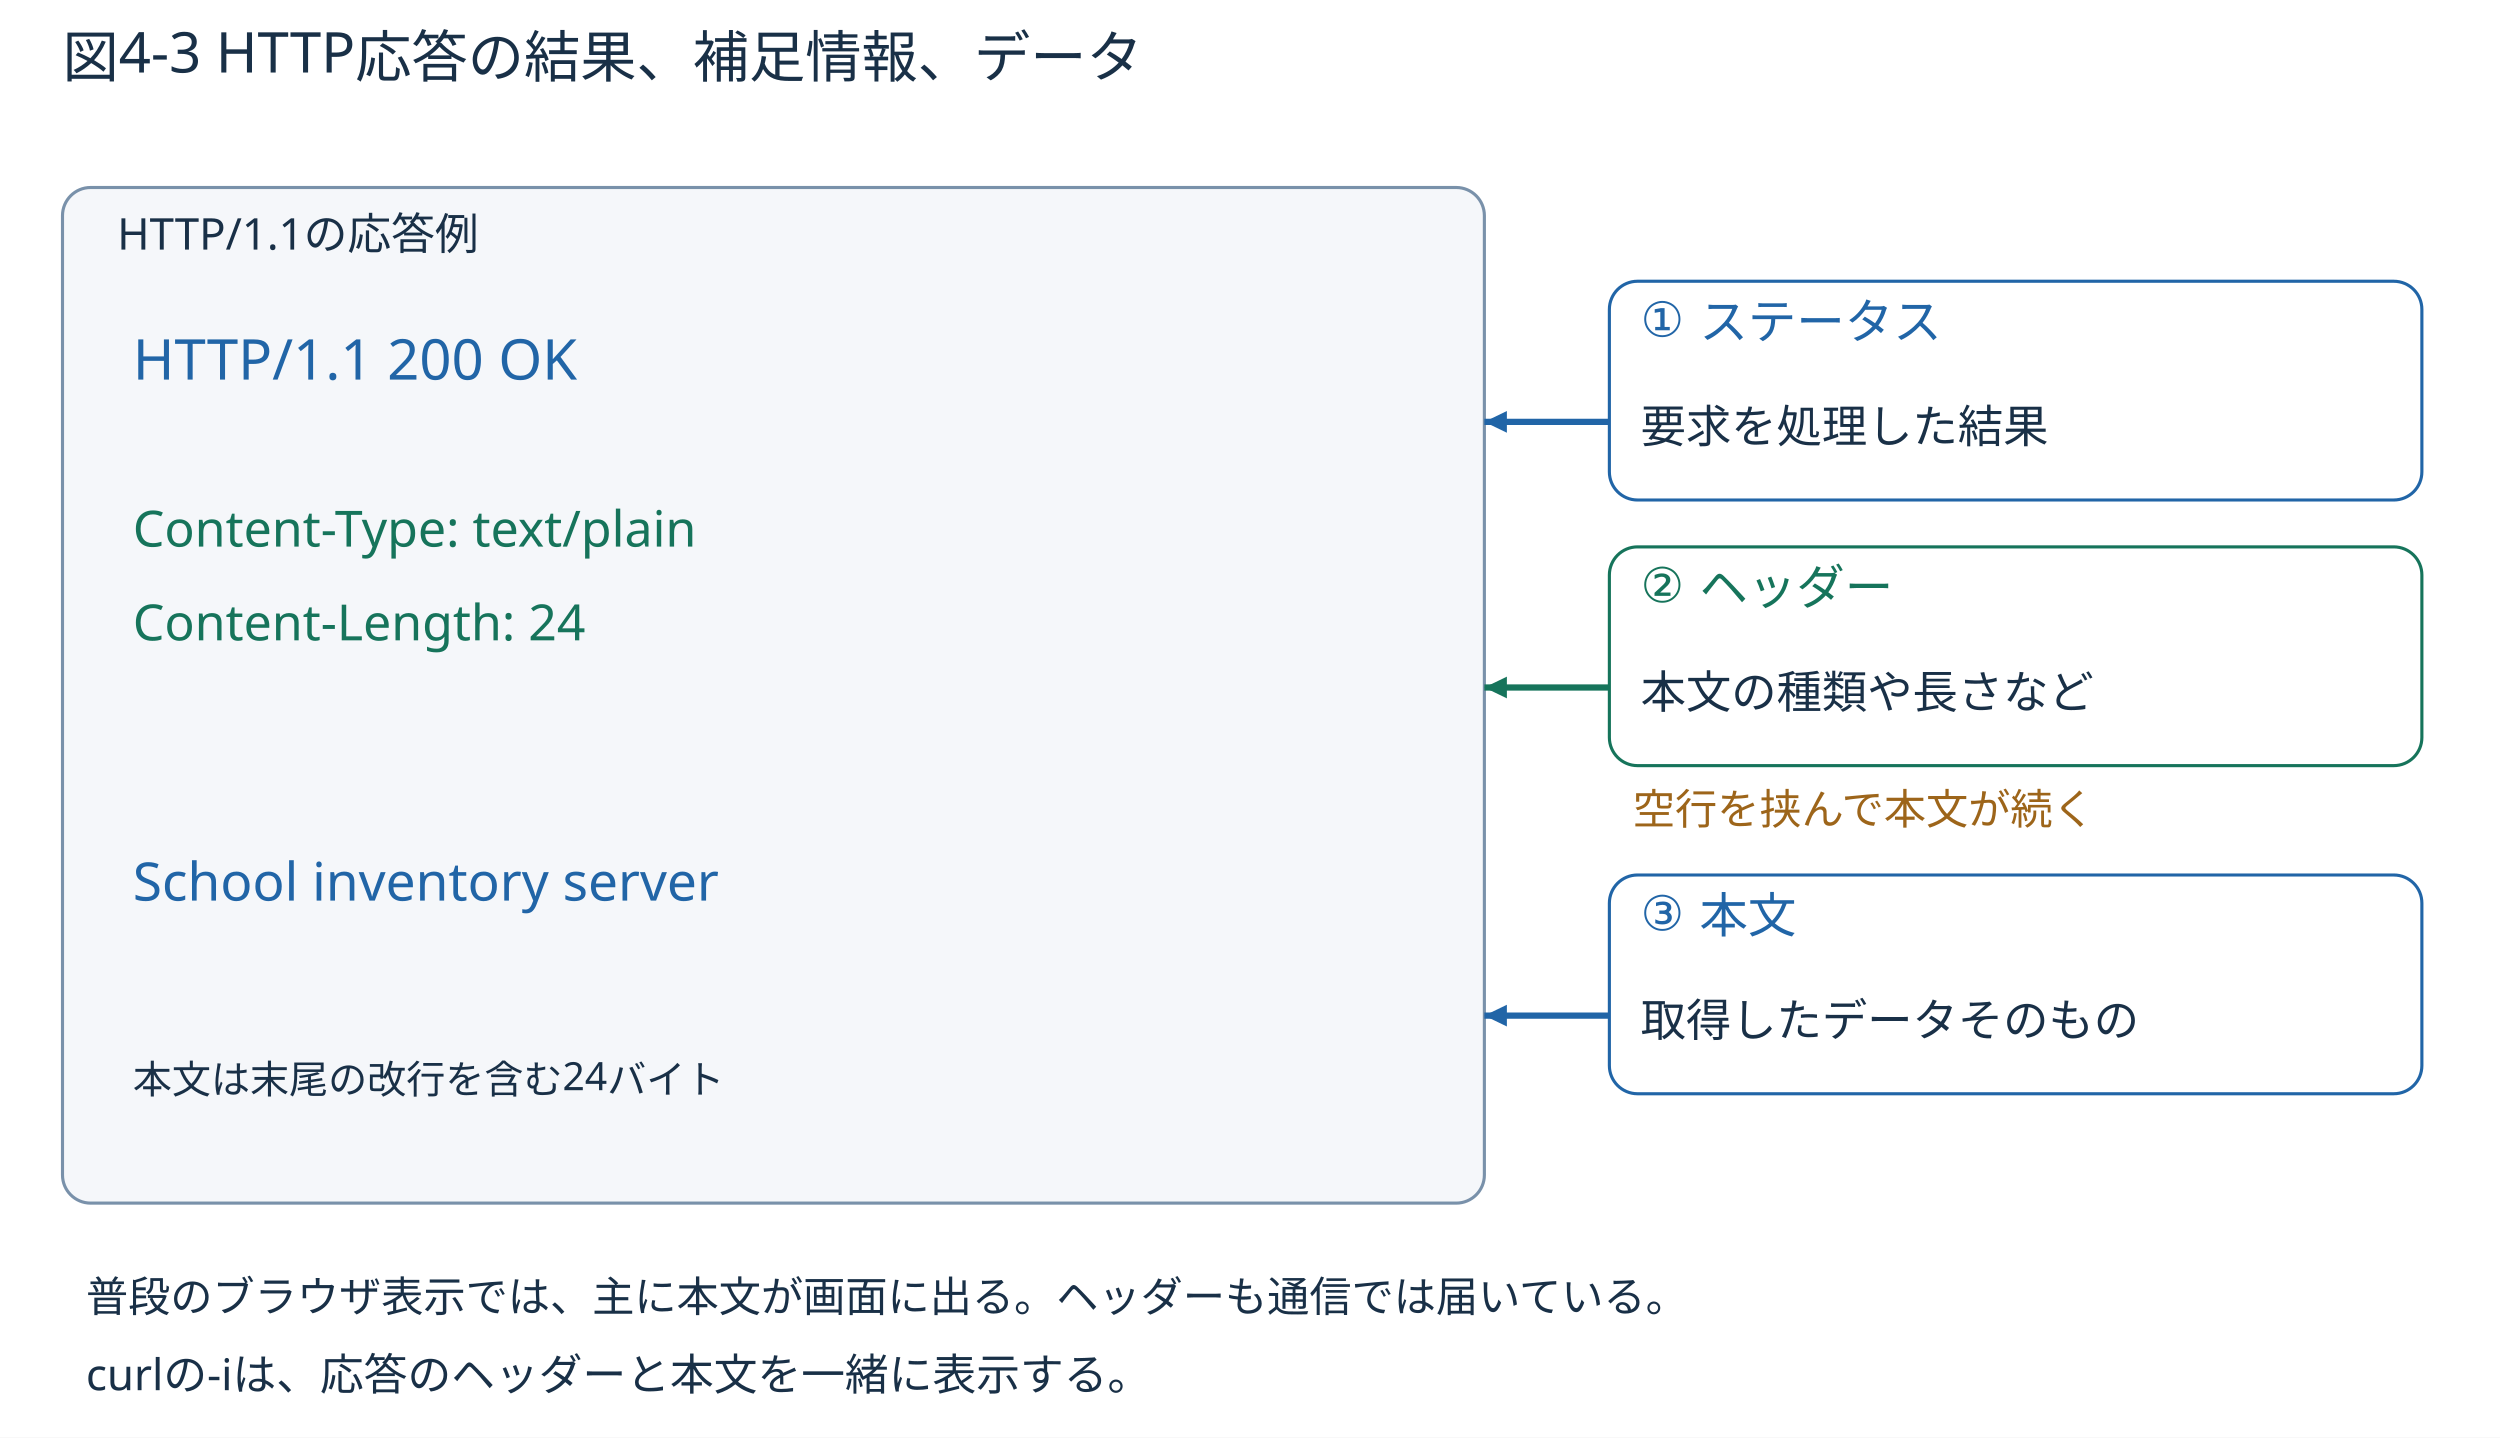
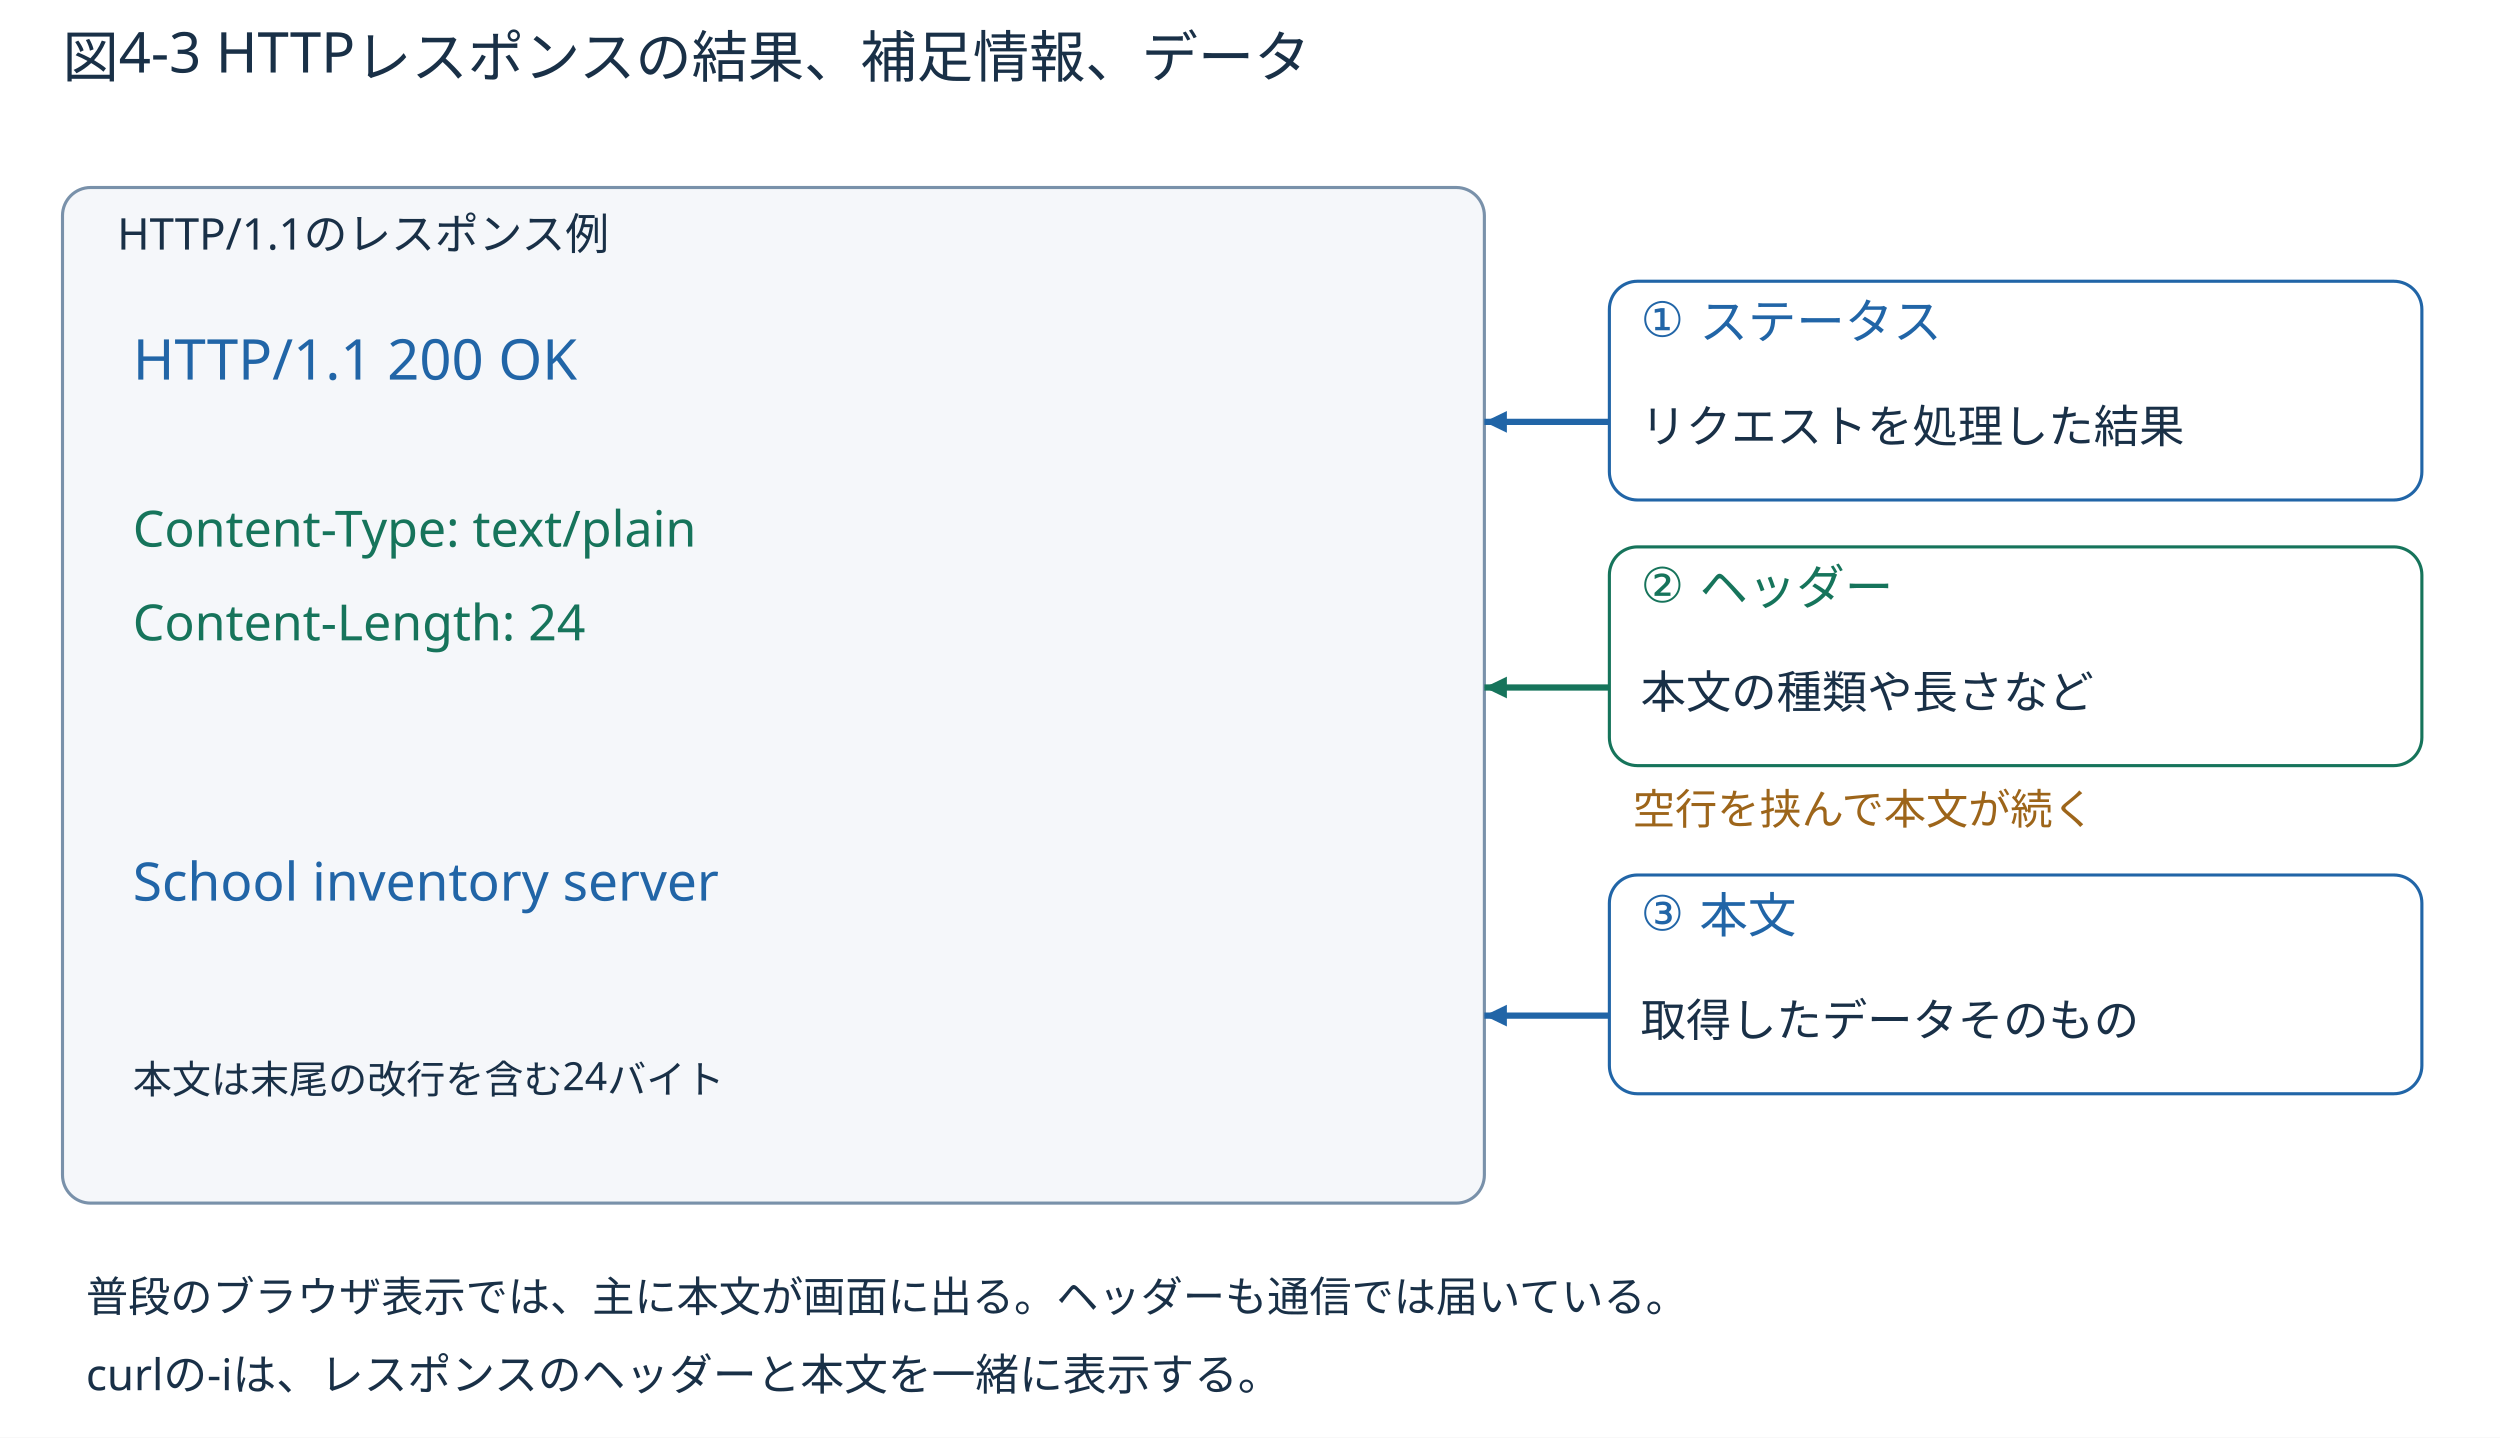
<svg xmlns="http://www.w3.org/2000/svg" width="1600" height="920" viewBox="0 0 1600 920" role="img">
  <rect width="100%" height="100%" fill="white" />
-   <text x="40" y="18" fill="#193047" font-family="Noto Sans JP, sans-serif" font-size="36" dominant-baseline="text-before-edge" text-anchor="start">図4-3  HTTP応答の結果、補足情報、データ</text>
+   <text x="40" y="18" fill="#193047" font-family="Noto Sans JP, sans-serif" font-size="36" dominant-baseline="text-before-edge" text-anchor="start">図4-3  HTTPレスポンスの結果、補足情報、データ</text>
  <rect x="40" y="120" width="910" height="650" rx="18" fill="#f5f7fa" stroke="#7991aa" stroke-width="2" />
-   <text x="75" y="138" fill="#193047" font-family="Noto Sans JP, sans-serif" font-size="28" dominant-baseline="text-before-edge" text-anchor="start">HTTP/1.1の応答例</text>
+   <text x="75" y="138" fill="#193047" font-family="Noto Sans JP, sans-serif" font-size="28" dominant-baseline="text-before-edge" text-anchor="start">HTTP/1.1のレスポンス例</text>
  <text x="85" y="215" fill="#2165a7" font-family="Noto Sans JP, sans-serif" font-size="36" dominant-baseline="text-before-edge" text-anchor="start">HTTP/1.1 200 OK</text>
  <text x="85" y="325" fill="#16745b" font-family="Noto Sans JP, sans-serif" font-size="32" dominant-baseline="text-before-edge" text-anchor="start">Content-Type: text/plain</text>
  <text x="85" y="385" fill="#16745b" font-family="Noto Sans JP, sans-serif" font-size="32" dominant-baseline="text-before-edge" text-anchor="start">Content-Length: 24</text>
  <text x="85" y="550" fill="#2165a7" font-family="Noto Sans JP, sans-serif" font-size="34" dominant-baseline="text-before-edge" text-anchor="start">School inventory server</text>
  <text x="85" y="678" fill="#193047" font-family="Noto Sans JP, sans-serif" font-size="25" dominant-baseline="text-before-edge" text-anchor="start">本文は末尾の改行を含む24バイト</text>
  <rect x="1030" y="180" width="520" height="140" rx="18" fill="#ffffff" stroke="#2165a7" stroke-width="2" />
  <text x="1050" y="194" fill="#2165a7" font-family="Noto Sans JP, sans-serif" font-size="31" dominant-baseline="text-before-edge" text-anchor="start">① ステータス</text>
-   <text x="1050" y="258" fill="#193047" font-family="Noto Sans JP, sans-serif" font-size="29" dominant-baseline="text-before-edge" text-anchor="start">要求を処理した結果</text>
+   <text x="1050" y="258" fill="#193047" font-family="Noto Sans JP, sans-serif" font-size="29" dominant-baseline="text-before-edge" text-anchor="start">リクエストを処理した結果</text>
  <polyline points="1030,270 950,270" fill="none" stroke="#2165a7" stroke-width="4" />
  <polygon points="950,270 964.407,263.041 964.407,276.959" fill="#2165a7" />
  <rect x="1030" y="350" width="520" height="140" rx="18" fill="#ffffff" stroke="#16745b" stroke-width="2" />
  <text x="1050" y="364" fill="#16745b" font-family="Noto Sans JP, sans-serif" font-size="31" dominant-baseline="text-before-edge" text-anchor="start">② ヘッダー</text>
  <text x="1050" y="428" fill="#193047" font-family="Noto Sans JP, sans-serif" font-size="29" dominant-baseline="text-before-edge" text-anchor="start">本文の種類や長さなど</text>
  <polyline points="1030,440 950,440" fill="none" stroke="#16745b" stroke-width="4" />
  <polygon points="950,440 964.407,433.041 964.407,446.959" fill="#16745b" />
  <rect x="1030" y="560" width="520" height="140" rx="18" fill="#ffffff" stroke="#2165a7" stroke-width="2" />
  <text x="1050" y="574" fill="#2165a7" font-family="Noto Sans JP, sans-serif" font-size="31" dominant-baseline="text-before-edge" text-anchor="start">③ 本文</text>
  <text x="1050" y="638" fill="#193047" font-family="Noto Sans JP, sans-serif" font-size="29" dominant-baseline="text-before-edge" text-anchor="start">取得したデータそのもの</text>
  <polyline points="1030,650 950,650" fill="none" stroke="#2165a7" stroke-width="4" />
  <polygon points="950,650 964.407,643.041 964.407,656.959" fill="#2165a7" />
  <text x="1045" y="504" fill="#9d651a" font-family="Noto Sans JP, sans-serif" font-size="27" dominant-baseline="text-before-edge" text-anchor="start">空行を挟んで本文が続く</text>
  <text x="55" y="816" fill="#193047" font-family="Noto Sans JP, sans-serif" font-size="27" dominant-baseline="text-before-edge" text-anchor="start">普段のブラウザ表示では、主に本文が画面に出る。ヘッダーも通信では届いている。</text>
-   <text x="55" y="868" fill="#193047" font-family="Noto Sans JP, sans-serif" font-size="28" dominant-baseline="text-before-edge" text-anchor="start">curlの-iは、応答のヘッダーと本文を一緒に表示する。</text>
+   <text x="55" y="868" fill="#193047" font-family="Noto Sans JP, sans-serif" font-size="28" dominant-baseline="text-before-edge" text-anchor="start">curlの-iは、レスポンスのヘッダーと本文を一緒に表示する。</text>
</svg>
